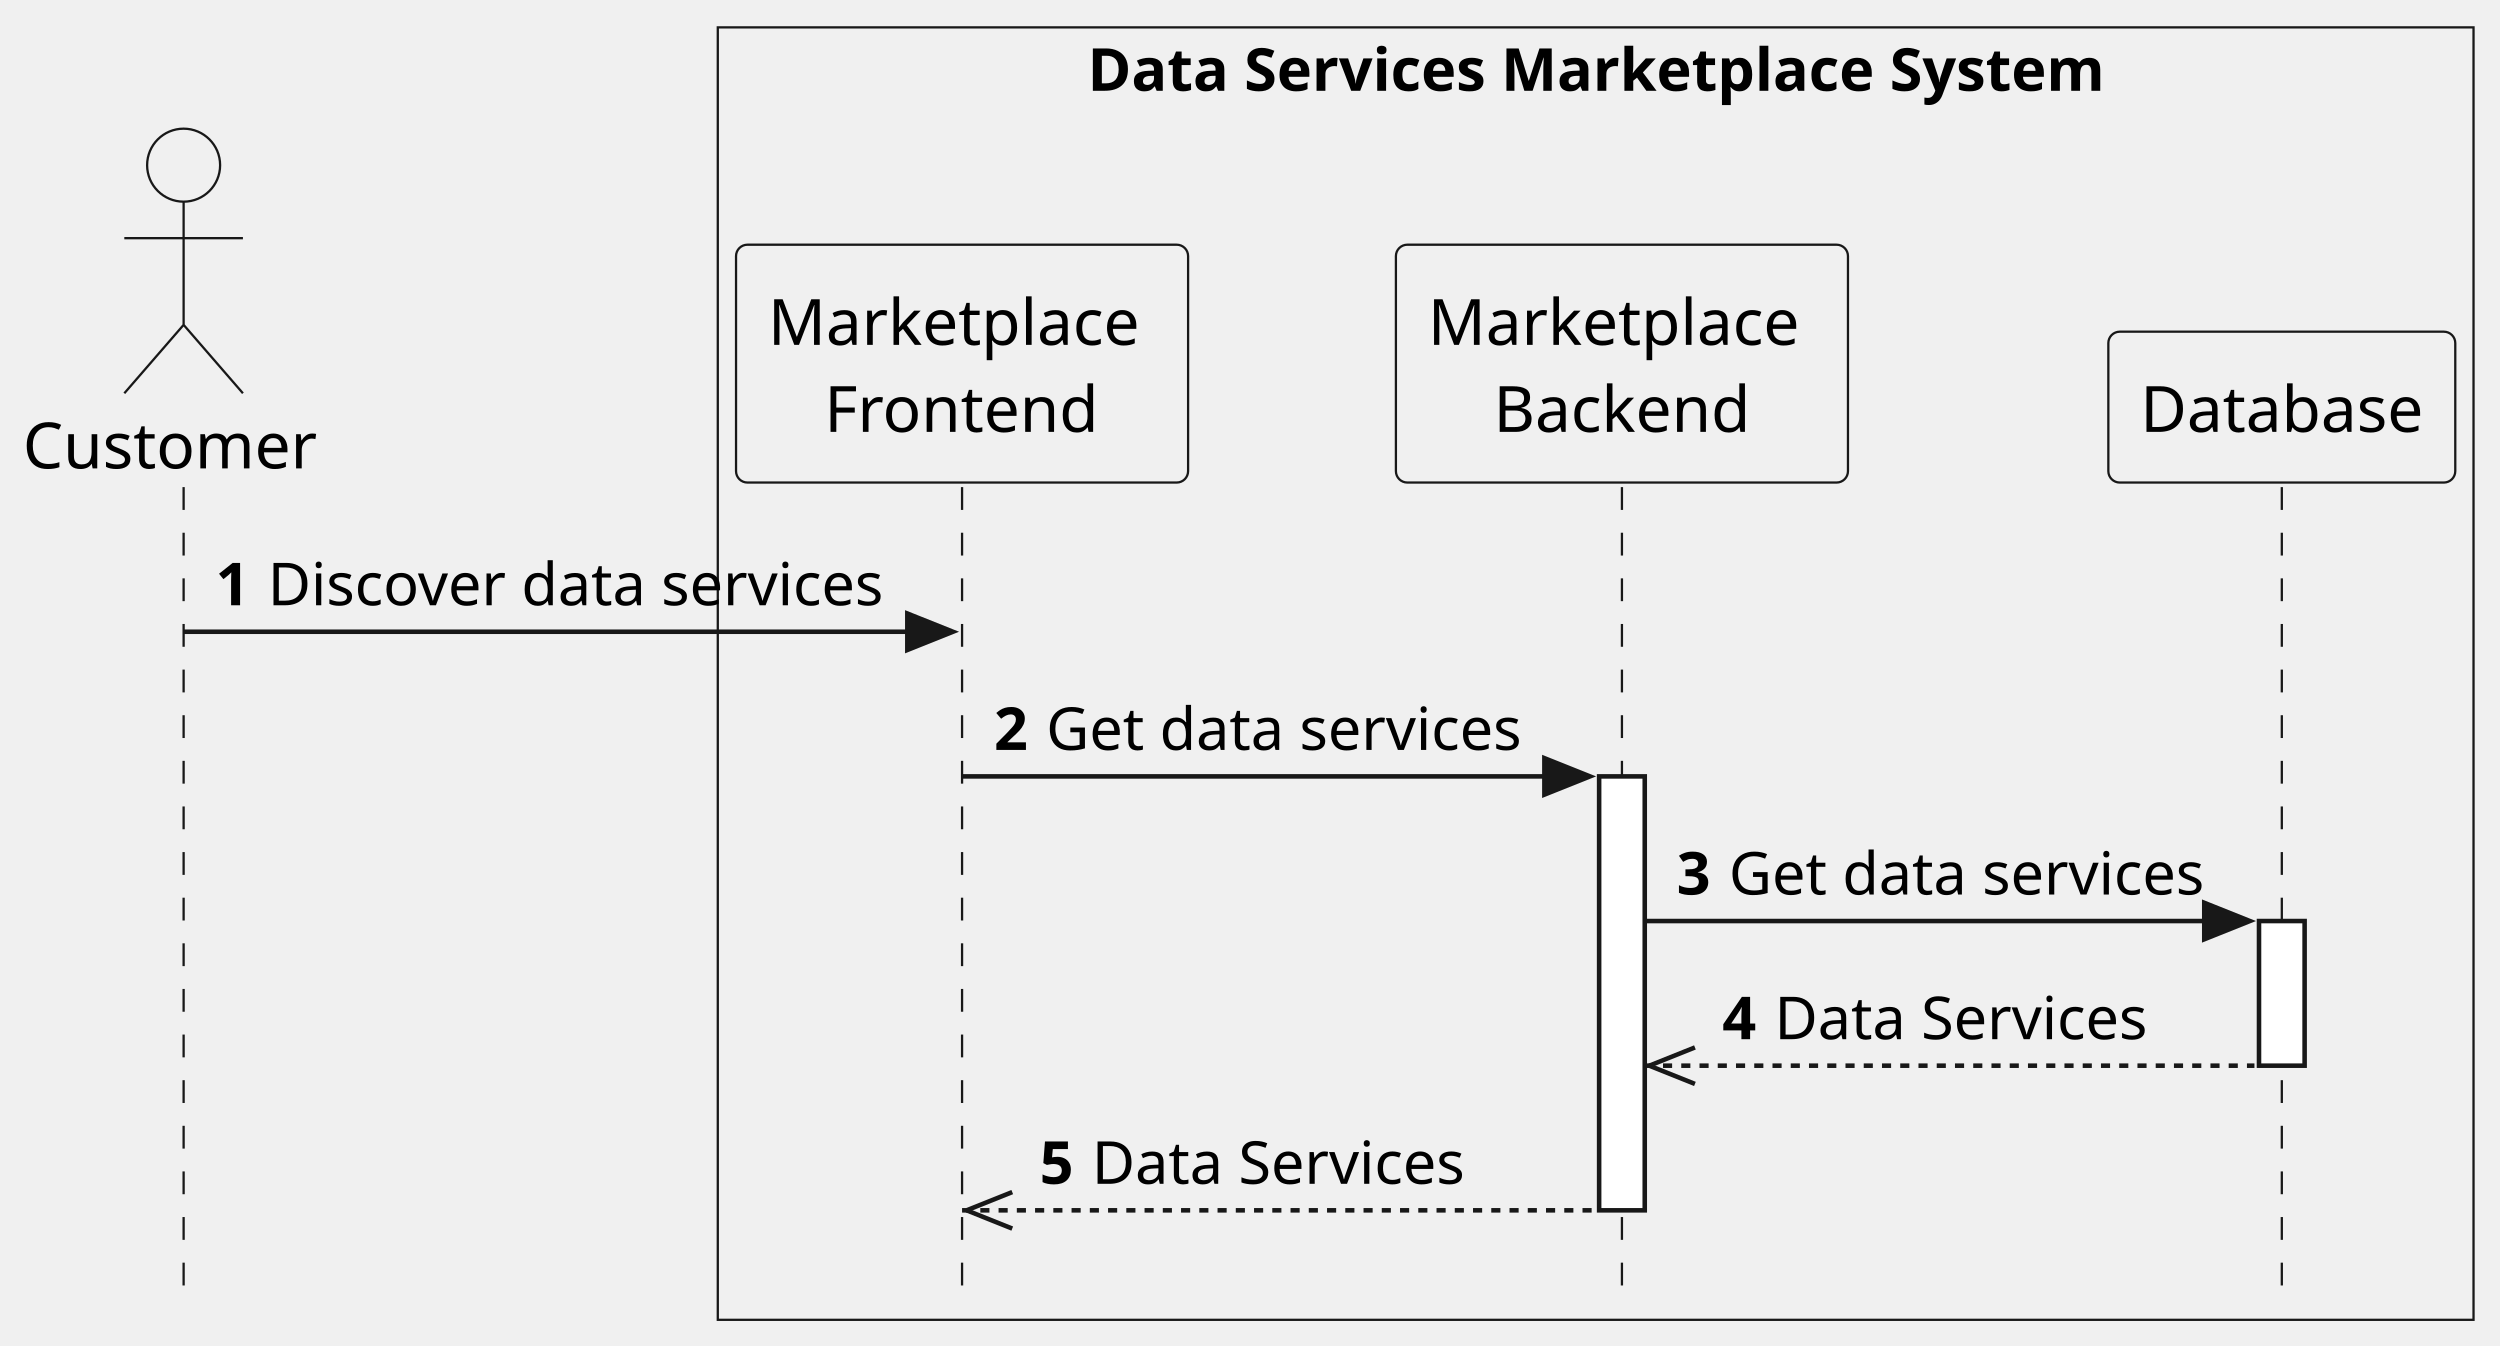
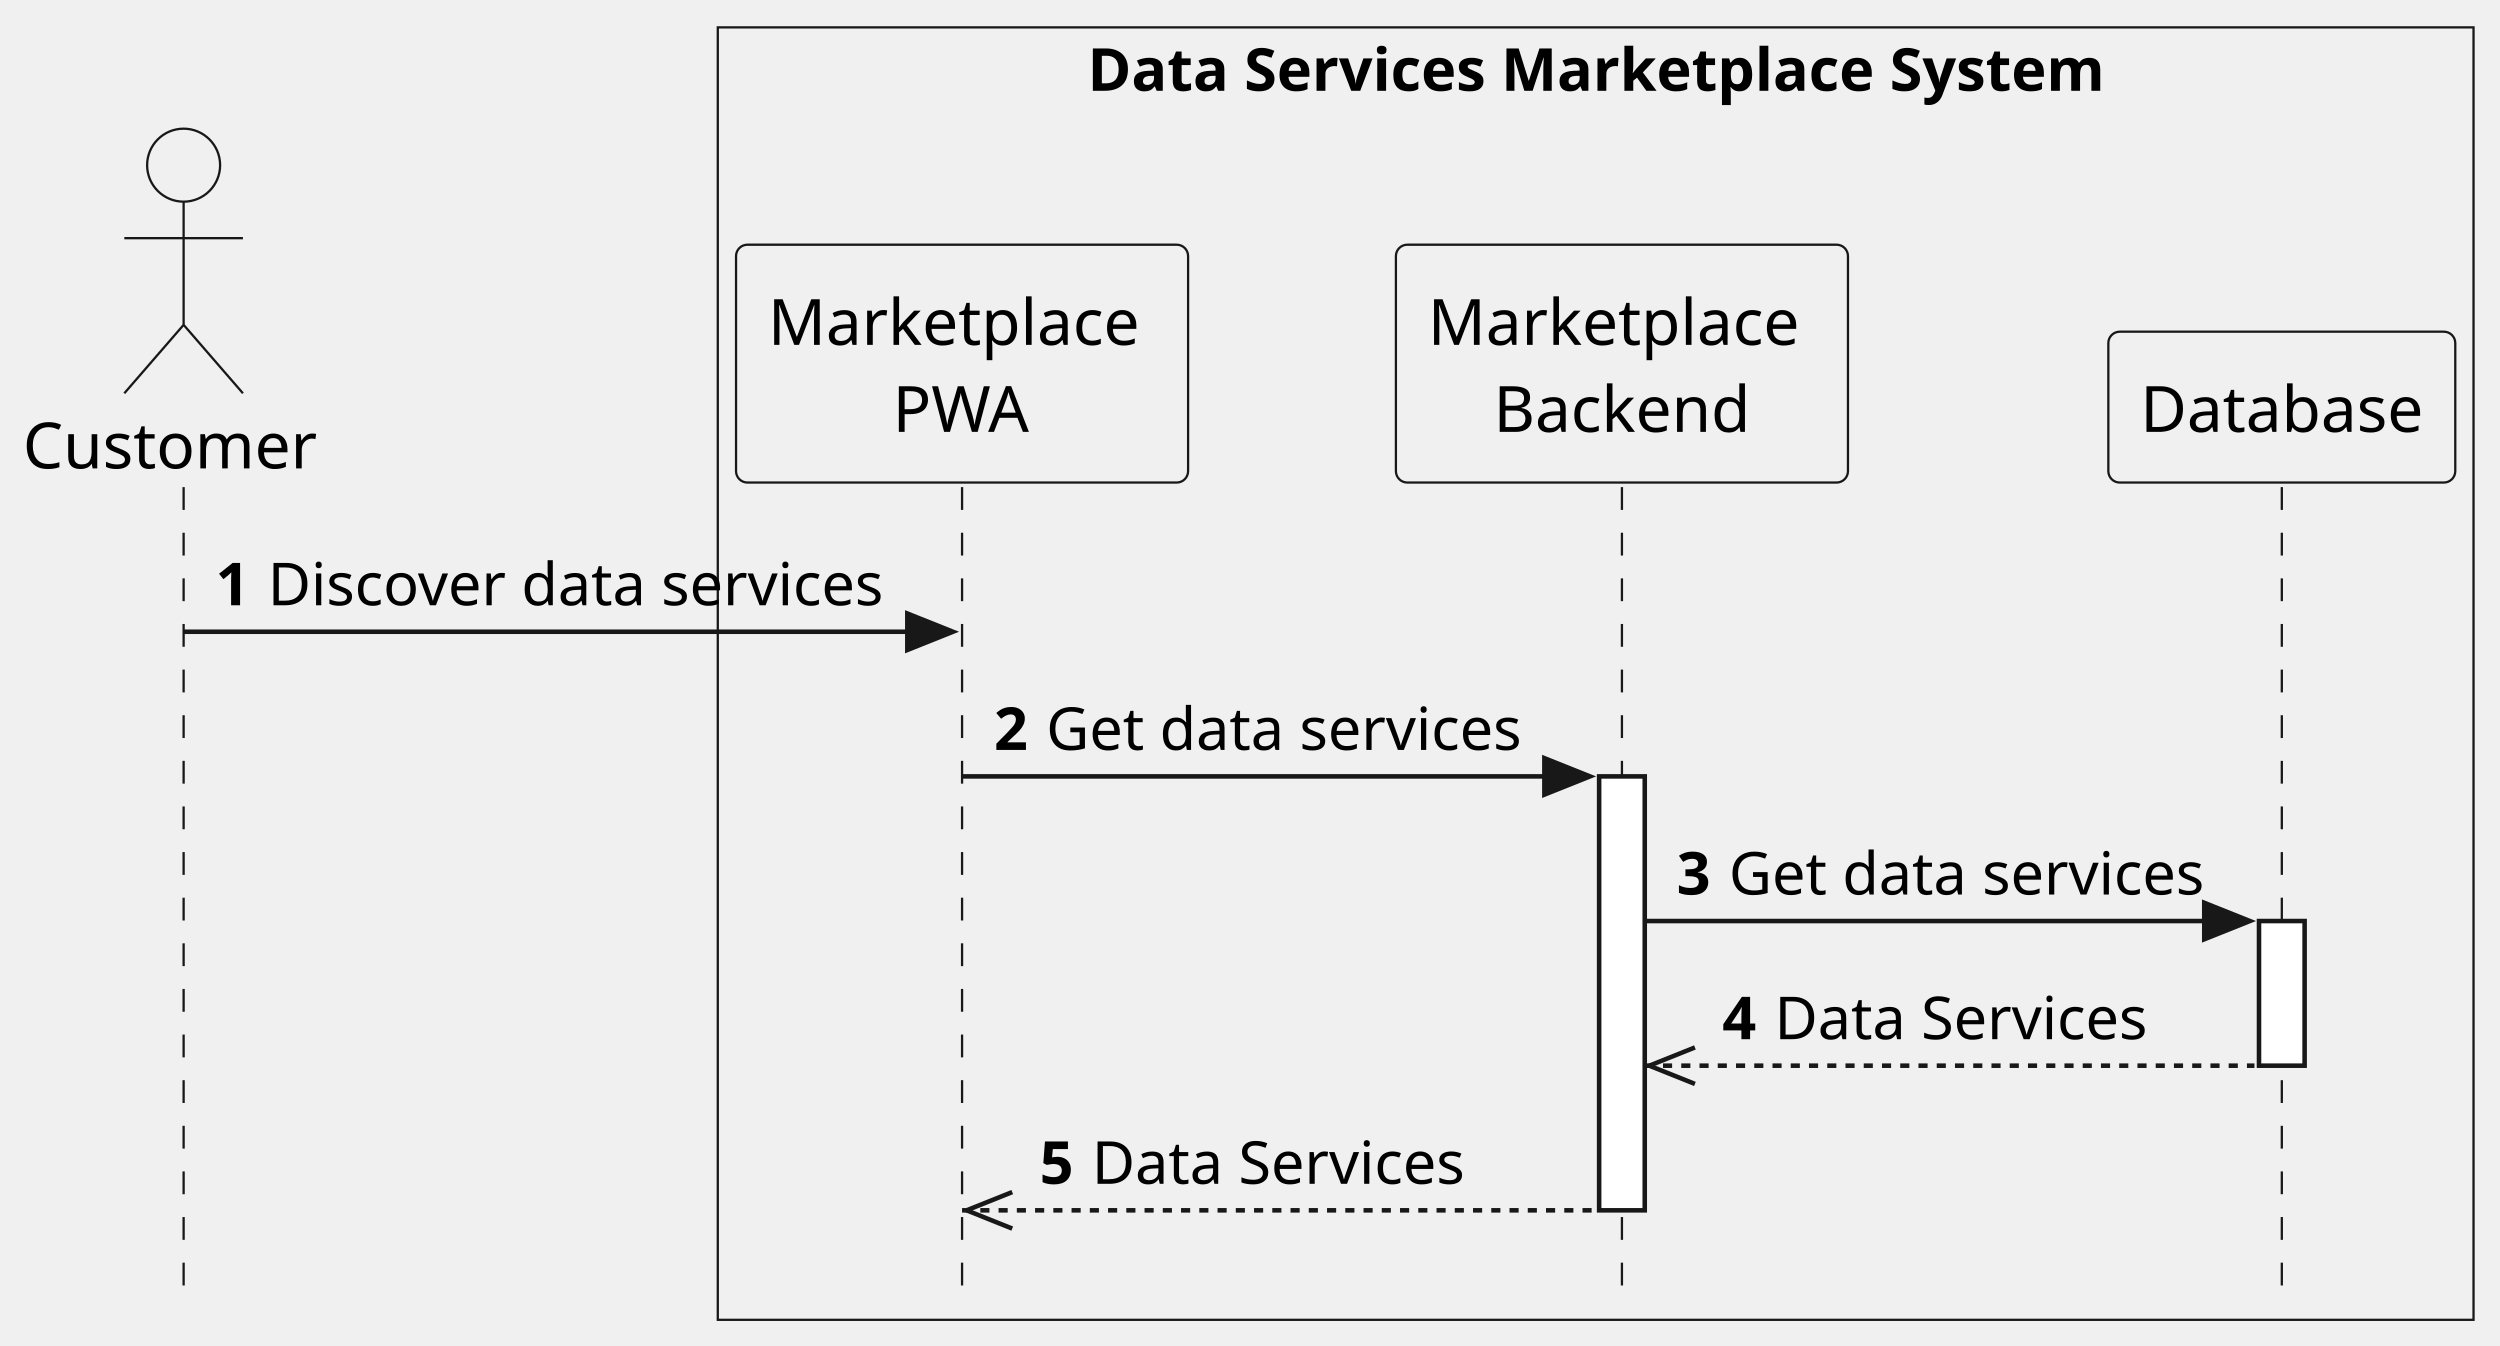
<svg xmlns="http://www.w3.org/2000/svg" contentStyleType="text/css" data-diagram-type="SEQUENCE" height="295px" preserveAspectRatio="none" style="width:548px;height:295px;background:#FFFFFF;" version="1.1" viewBox="0 0 548 295" width="548px" zoomAndPan="magnify">
  <defs />
  <g>
    <rect fill="none" height="283.304" style="stroke:#181818;stroke-width:0.5;" width="384.858" x="157.339" y="6" />
    <text fill="#000000" font-family="sans-serif" font-size="13" font-weight="bold" lengthAdjust="spacing" textLength="222.768" x="238.384" y="19.897">Data Services Marketplace System</text>
    <g>
      <rect fill="#000000" fill-opacity="0" height="176.53" width="8" x="36.749" y="106.774" />
      <line style="stroke:#181818;stroke-width:0.5;stroke-dasharray:5,5;" x1="40.249" x2="40.249" y1="106.774" y2="283.304" />
    </g>
    <g>
      <rect fill="#000000" fill-opacity="0" height="176.53" width="8" x="207.385" y="106.774" />
      <line style="stroke:#181818;stroke-width:0.5;stroke-dasharray:5,5;" x1="210.885" x2="210.885" y1="106.774" y2="283.304" />
    </g>
    <g>
      <rect fill="#000000" fill-opacity="0" height="176.53" width="8" x="352.029" y="106.774" />
      <line style="stroke:#181818;stroke-width:0.5;stroke-dasharray:5,5;" x1="355.529" x2="355.529" y1="106.774" y2="283.304" />
    </g>
    <g>
      <rect fill="#FFFFFF" height="95.118" style="stroke:#181818;stroke-width:1;" width="10" x="350.529" y="170.186" />
    </g>
    <g>
      <rect fill="#000000" fill-opacity="0" height="176.53" width="8" x="496.673" y="106.774" />
      <line style="stroke:#181818;stroke-width:0.5;stroke-dasharray:5,5;" x1="500.173" x2="500.173" y1="106.774" y2="283.304" />
    </g>
    <g>
      <rect fill="#FFFFFF" height="31.706" style="stroke:#181818;stroke-width:1;" width="10" x="495.173" y="201.892" />
    </g>
    <text fill="#000000" font-family="sans-serif" font-size="14" lengthAdjust="spacing" textLength="64.498" x="5" y="102.672">Customer</text>
    <ellipse cx="40.249" cy="36.206" fill="none" rx="8" ry="8" style="stroke:#181818;stroke-width:0.5;" />
    <path d="M40.249,44.206 L40.249,71.206 M27.249,52.206 L53.249,52.206 M40.249,71.206 L27.249,86.206 M40.249,71.206 L53.249,86.206" fill="none" style="stroke:#181818;stroke-width:0.5;" />
    <rect fill="none" height="52.136" rx="2.5" ry="2.5" style="stroke:#181818;stroke-width:0.5;" width="99.092" x="161.339" y="53.638" />
    <text fill="#000000" font-family="sans-serif" font-size="14" lengthAdjust="spacing" textLength="81.452" x="168.339" y="75.604">Marketplace</text>
-     <text fill="#000000" font-family="sans-serif" font-size="14" lengthAdjust="spacing" textLength="60.382" x="180.694" y="94.672">Frontend</text>
+     <text fill="#000000" font-family="sans-serif" font-size="14" lengthAdjust="spacing" textLength="30.436" x="195.667" y="94.672">PWA</text>
    <rect fill="none" height="52.136" rx="2.5" ry="2.5" style="stroke:#181818;stroke-width:0.5;" width="99.092" x="305.983" y="53.638" />
    <text fill="#000000" font-family="sans-serif" font-size="14" lengthAdjust="spacing" textLength="81.452" x="312.983" y="75.604">Marketplace</text>
    <text fill="#000000" font-family="sans-serif" font-size="14" lengthAdjust="spacing" textLength="56.308" x="327.375" y="94.672">Backend</text>
    <rect fill="none" height="33.068" rx="2.5" ry="2.5" style="stroke:#181818;stroke-width:0.5;" width="76.048" x="462.149" y="72.706" />
    <text fill="#000000" font-family="sans-serif" font-size="14" lengthAdjust="spacing" textLength="62.048" x="469.149" y="94.672">Database</text>
    <polygon fill="#181818" points="198.885,134.48,208.885,138.48,198.885,142.48" style="stroke:#181818;stroke-width:1;" />
    <line style="stroke:#181818;stroke-width:1;" x1="40.249" x2="204.885" y1="138.48" y2="138.48" />
    <text fill="#000000" font-family="sans-serif" font-size="13" font-weight="bold" lengthAdjust="spacing" textLength="7.436" x="47.249" y="132.671">1</text>
    <text fill="#000000" font-family="sans-serif" font-size="13" lengthAdjust="spacing" textLength="135.2" x="58.685" y="132.671">Discover data services</text>
    <polygon fill="#181818" points="338.529,166.186,348.529,170.186,338.529,174.186" style="stroke:#181818;stroke-width:1;" />
    <line style="stroke:#181818;stroke-width:1;" x1="210.885" x2="344.529" y1="170.186" y2="170.186" />
    <text fill="#000000" font-family="sans-serif" font-size="13" font-weight="bold" lengthAdjust="spacing" textLength="7.436" x="217.885" y="164.377">2</text>
    <text fill="#000000" font-family="sans-serif" font-size="13" lengthAdjust="spacing" textLength="104.208" x="229.321" y="164.377">Get data services</text>
    <polygon fill="#181818" points="483.173,197.892,493.173,201.892,483.173,205.892" style="stroke:#181818;stroke-width:1;" />
    <line style="stroke:#181818;stroke-width:1;" x1="360.529" x2="489.173" y1="201.892" y2="201.892" />
    <text fill="#000000" font-family="sans-serif" font-size="13" font-weight="bold" lengthAdjust="spacing" textLength="7.436" x="367.529" y="196.083">3</text>
    <text fill="#000000" font-family="sans-serif" font-size="13" lengthAdjust="spacing" textLength="104.208" x="378.965" y="196.083">Get data services</text>
    <line style="stroke:#181818;stroke-width:1;" x1="361.529" x2="371.529" y1="233.598" y2="229.598" />
    <line style="stroke:#181818;stroke-width:1;" x1="361.529" x2="371.529" y1="233.598" y2="237.598" />
    <line style="stroke:#181818;stroke-width:1;stroke-dasharray:2,2;" x1="360.529" x2="494.173" y1="233.598" y2="233.598" />
    <text fill="#000000" font-family="sans-serif" font-size="13" font-weight="bold" lengthAdjust="spacing" textLength="7.436" x="377.529" y="227.789">4</text>
    <text fill="#000000" font-family="sans-serif" font-size="13" lengthAdjust="spacing" textLength="81.744" x="388.965" y="227.789">Data Services</text>
    <line style="stroke:#181818;stroke-width:1;" x1="211.885" x2="221.885" y1="265.304" y2="261.304" />
    <line style="stroke:#181818;stroke-width:1;" x1="211.885" x2="221.885" y1="265.304" y2="269.304" />
    <line style="stroke:#181818;stroke-width:1;stroke-dasharray:2,2;" x1="210.885" x2="349.529" y1="265.304" y2="265.304" />
    <text fill="#000000" font-family="sans-serif" font-size="13" font-weight="bold" lengthAdjust="spacing" textLength="7.436" x="227.885" y="259.495">5</text>
    <text fill="#000000" font-family="sans-serif" font-size="13" lengthAdjust="spacing" textLength="81.744" x="239.321" y="259.495">Data Services</text>
  </g>
</svg>
